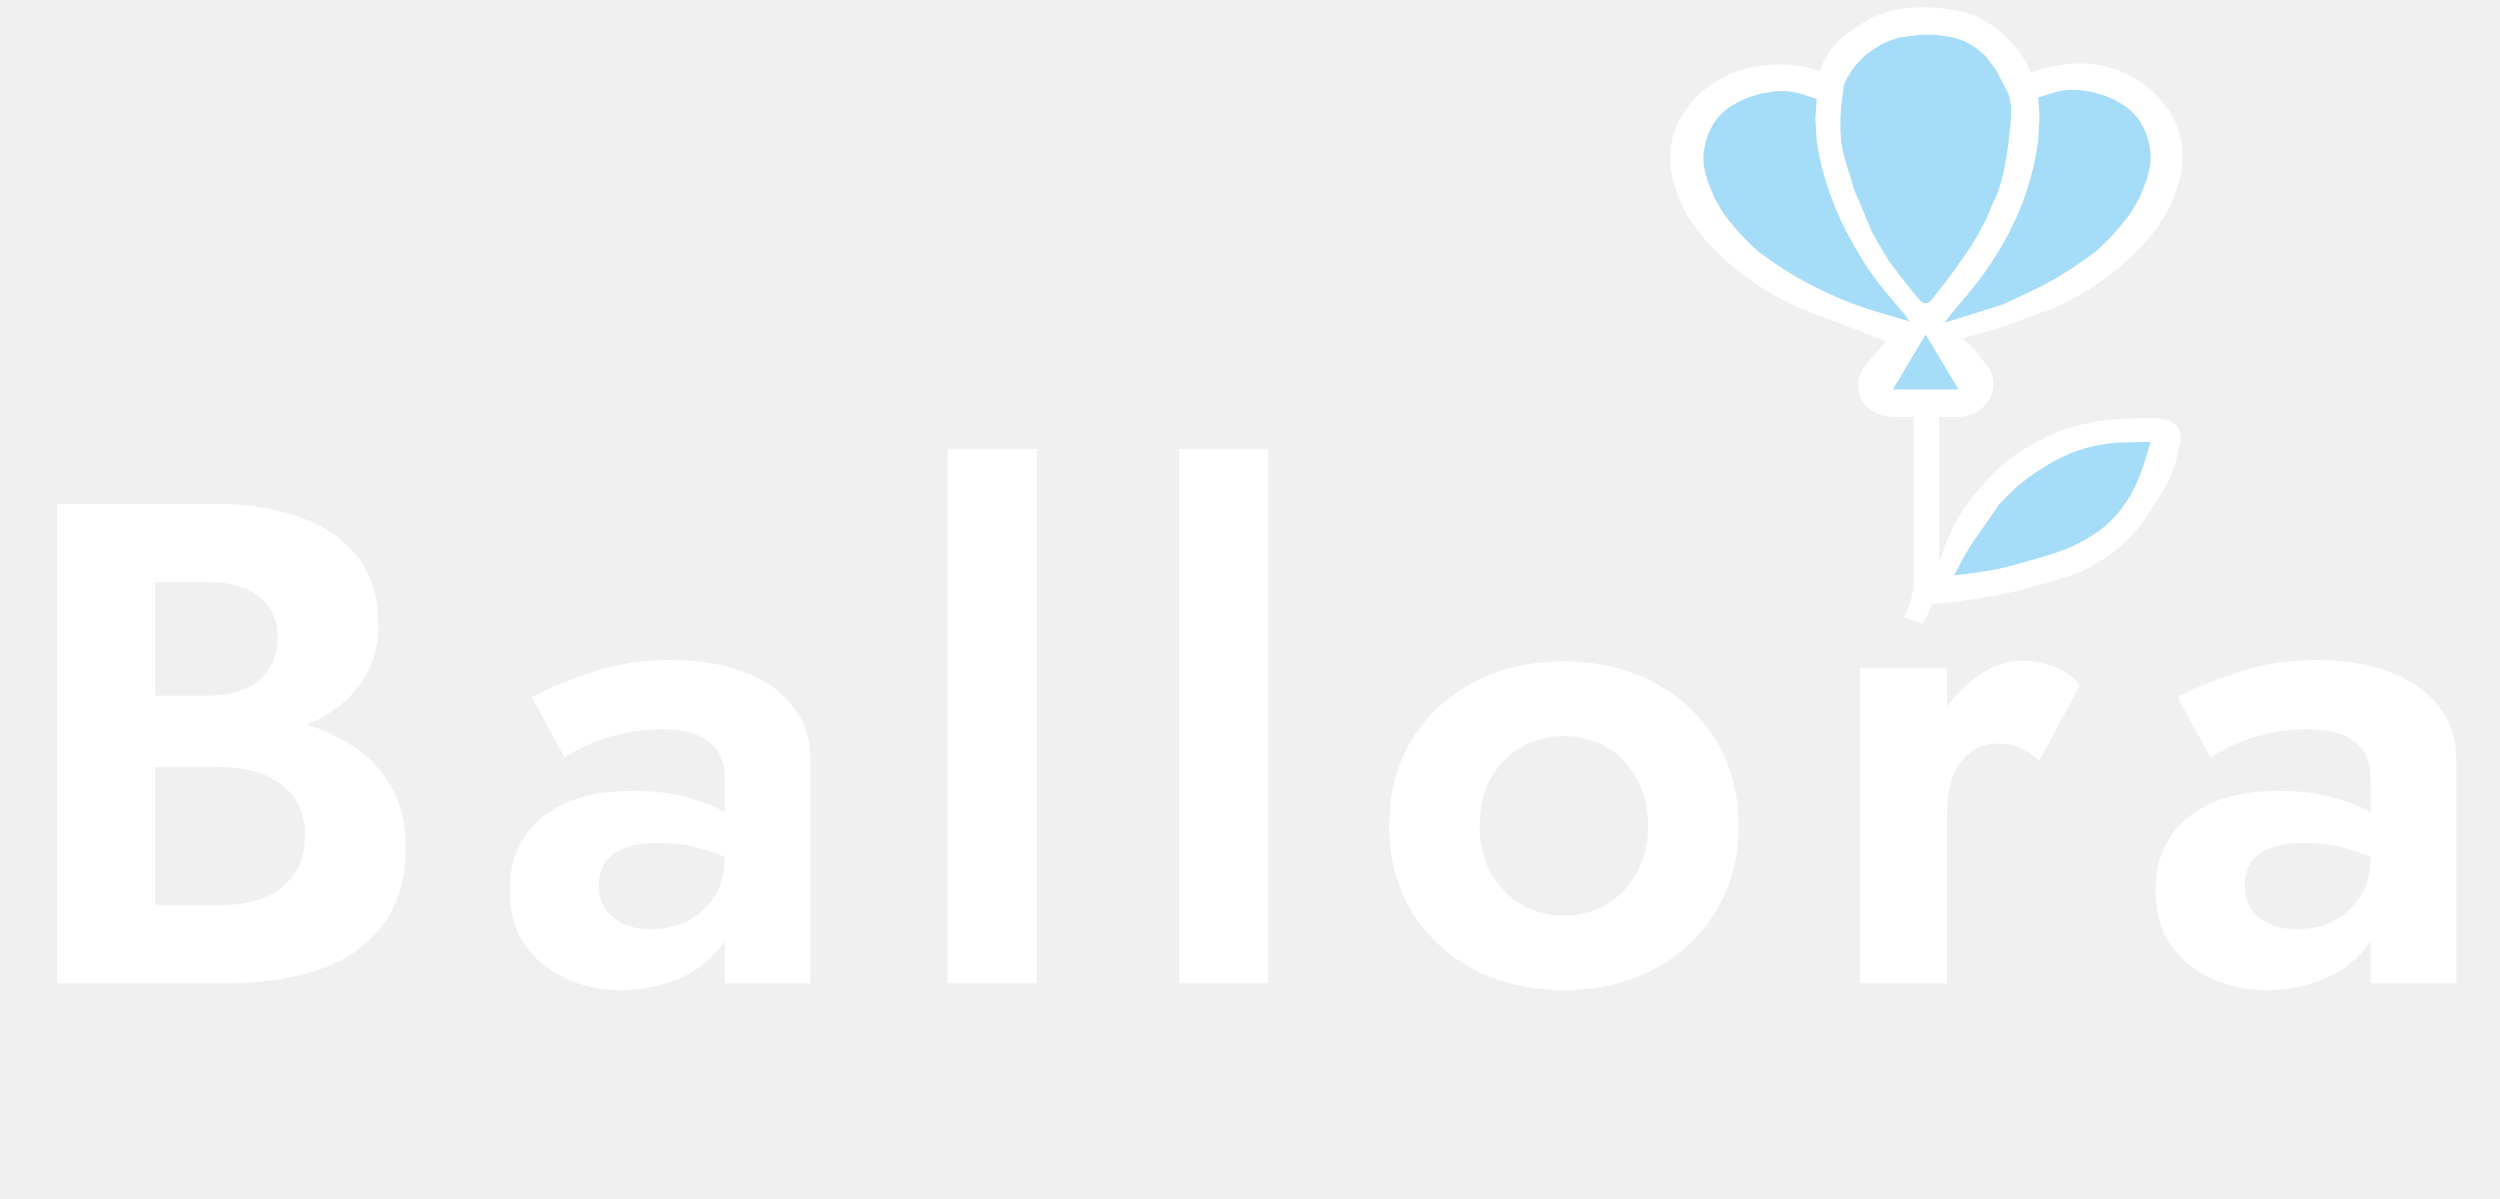
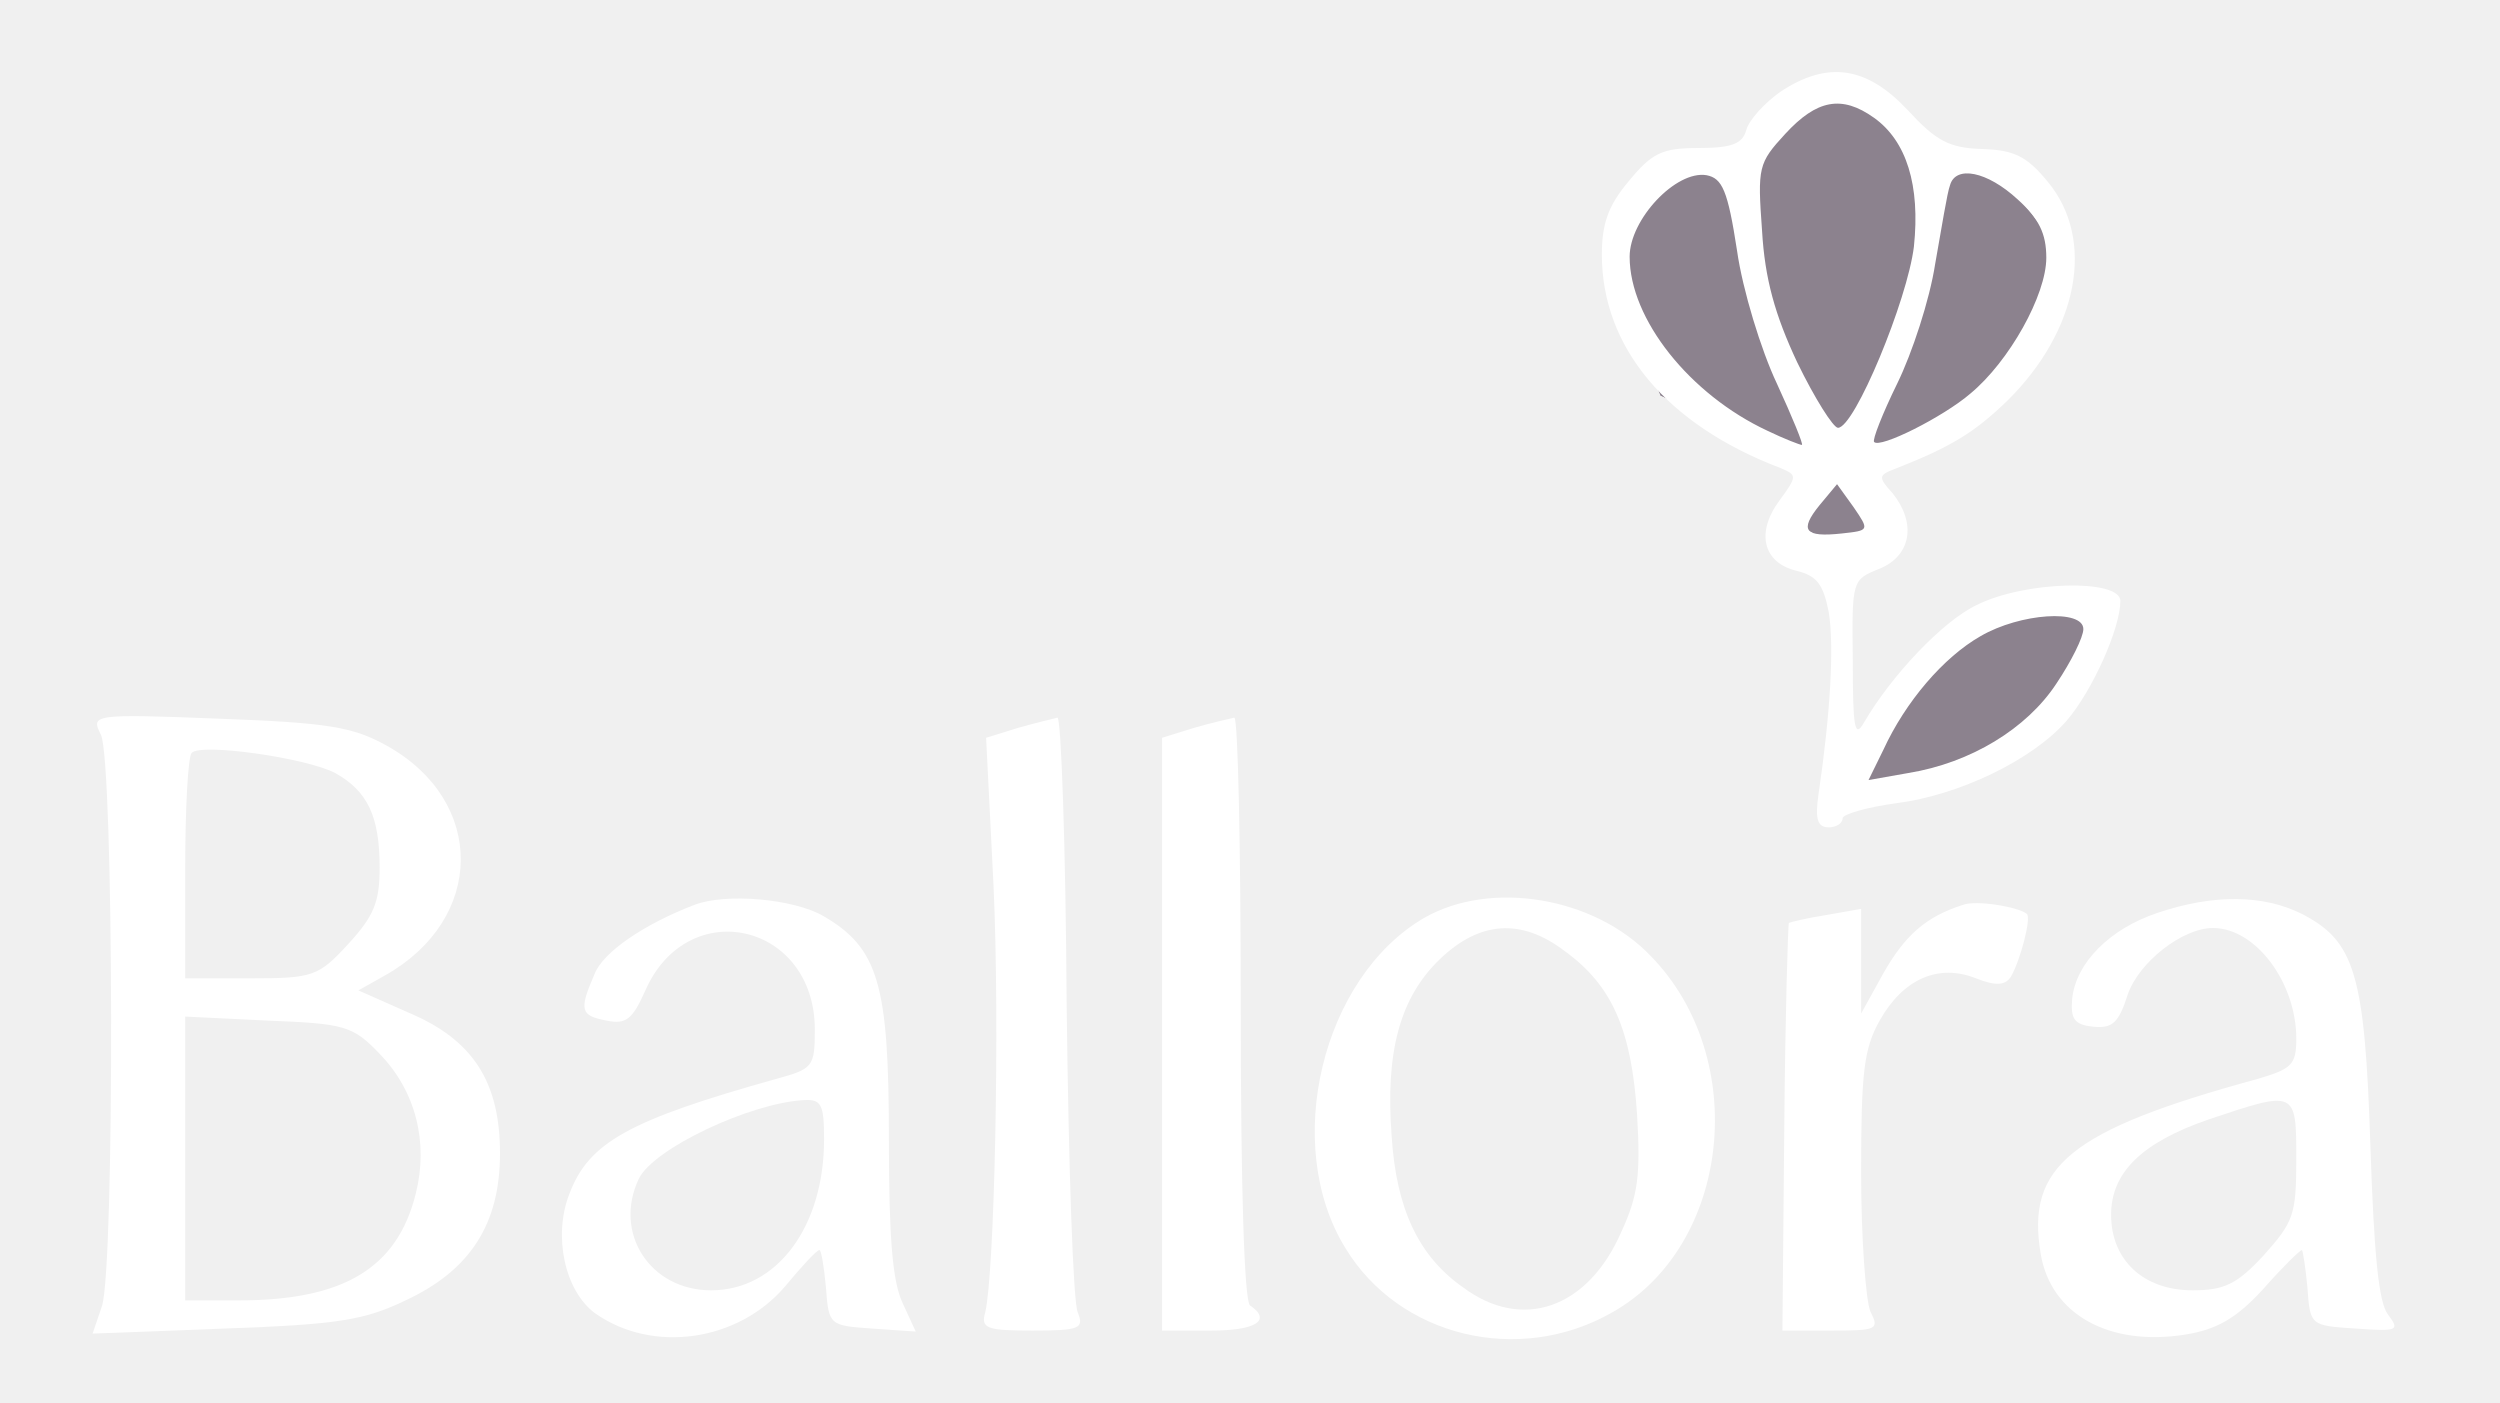
- <svg xmlns="http://www.w3.org/2000/svg" width="146" height="70" viewBox="0 0 146 70" fill="none">
-   <path d="M7.615 43.227V40.627H12.134C12.961 40.627 13.681 40.493 14.294 40.227C14.908 39.96 15.374 39.573 15.694 39.067C16.041 38.56 16.215 37.96 16.215 37.267C16.215 36.2 15.841 35.387 15.095 34.827C14.374 34.267 13.388 33.987 12.134 33.987H9.055V52.867H12.735C13.694 52.867 14.561 52.733 15.335 52.467C16.108 52.173 16.708 51.72 17.134 51.107C17.588 50.493 17.814 49.707 17.814 48.747C17.814 48.053 17.681 47.467 17.415 46.987C17.174 46.48 16.814 46.067 16.334 45.747C15.881 45.4 15.348 45.16 14.735 45.027C14.121 44.867 13.454 44.787 12.735 44.787H7.615V41.667H13.255C14.614 41.667 15.908 41.813 17.134 42.107C18.388 42.4 19.508 42.867 20.494 43.507C21.481 44.12 22.255 44.92 22.814 45.907C23.401 46.893 23.695 48.08 23.695 49.467C23.695 51.307 23.255 52.813 22.375 53.987C21.521 55.16 20.308 56.027 18.735 56.587C17.161 57.147 15.335 57.427 13.255 57.427H3.335V29.427H12.655C14.521 29.427 16.161 29.693 17.575 30.227C18.988 30.733 20.095 31.507 20.895 32.547C21.695 33.587 22.095 34.907 22.095 36.507C22.095 37.92 21.695 39.133 20.895 40.147C20.095 41.16 18.988 41.933 17.575 42.467C16.161 42.973 14.521 43.227 12.655 43.227H7.615ZM34.969 51.707C34.969 52.24 35.102 52.707 35.369 53.107C35.636 53.48 35.996 53.773 36.449 53.987C36.929 54.173 37.449 54.267 38.009 54.267C38.809 54.267 39.529 54.107 40.169 53.787C40.809 53.44 41.329 52.96 41.729 52.347C42.129 51.707 42.329 50.947 42.329 50.067L42.969 52.467C42.969 53.64 42.636 54.627 41.969 55.427C41.329 56.227 40.489 56.827 39.449 57.227C38.436 57.627 37.369 57.827 36.249 57.827C35.102 57.827 34.036 57.6 33.049 57.147C32.062 56.693 31.262 56.04 30.649 55.187C30.062 54.307 29.769 53.24 29.769 51.987C29.769 50.2 30.396 48.787 31.649 47.747C32.902 46.707 34.676 46.187 36.969 46.187C38.142 46.187 39.169 46.307 40.049 46.547C40.956 46.787 41.716 47.08 42.329 47.427C42.942 47.773 43.382 48.107 43.649 48.427V50.827C42.929 50.293 42.116 49.893 41.209 49.627C40.329 49.36 39.396 49.227 38.409 49.227C37.609 49.227 36.956 49.333 36.449 49.547C35.942 49.733 35.569 50.013 35.329 50.387C35.089 50.733 34.969 51.173 34.969 51.707ZM32.969 44.227L31.049 40.707C32.009 40.2 33.182 39.72 34.569 39.267C35.956 38.787 37.502 38.547 39.209 38.547C40.782 38.547 42.182 38.773 43.409 39.227C44.636 39.68 45.596 40.347 46.289 41.227C46.982 42.08 47.329 43.133 47.329 44.387V57.427H42.329V45.467C42.329 44.96 42.249 44.533 42.089 44.187C41.929 43.813 41.676 43.507 41.329 43.267C41.009 43.027 40.622 42.853 40.169 42.747C39.716 42.64 39.209 42.587 38.649 42.587C37.796 42.587 36.982 42.68 36.209 42.867C35.436 43.053 34.769 43.28 34.209 43.547C33.649 43.813 33.236 44.04 32.969 44.227ZM55.348 26.227H60.548V57.427H55.348V26.227ZM68.861 26.227H74.061V57.427H68.861V26.227ZM81.133 48.227C81.133 46.307 81.573 44.627 82.453 43.187C83.36 41.747 84.573 40.627 86.093 39.827C87.64 39.027 89.387 38.627 91.333 38.627C93.28 38.627 95.013 39.027 96.533 39.827C98.08 40.627 99.293 41.747 100.173 43.187C101.08 44.627 101.533 46.307 101.533 48.227C101.533 50.12 101.08 51.8 100.173 53.267C99.293 54.707 98.08 55.827 96.533 56.627C95.013 57.427 93.28 57.827 91.333 57.827C89.387 57.827 87.64 57.427 86.093 56.627C84.573 55.827 83.36 54.707 82.453 53.267C81.573 51.8 81.133 50.12 81.133 48.227ZM86.413 48.227C86.413 49.267 86.627 50.187 87.053 50.987C87.507 51.76 88.107 52.373 88.853 52.827C89.6 53.253 90.427 53.467 91.333 53.467C92.24 53.467 93.067 53.253 93.813 52.827C94.56 52.373 95.147 51.76 95.573 50.987C96.027 50.187 96.253 49.267 96.253 48.227C96.253 47.187 96.027 46.267 95.573 45.467C95.147 44.667 94.56 44.053 93.813 43.627C93.067 43.2 92.24 42.987 91.333 42.987C90.427 42.987 89.6 43.2 88.853 43.627C88.107 44.053 87.507 44.667 87.053 45.467C86.627 46.267 86.413 47.187 86.413 48.227ZM113.7 39.027V57.427H108.62V39.027H113.7ZM119.1 44.427C118.753 44.107 118.393 43.867 118.02 43.707C117.673 43.52 117.233 43.427 116.7 43.427C116.06 43.427 115.513 43.6 115.06 43.947C114.607 44.293 114.26 44.787 114.02 45.427C113.807 46.04 113.7 46.787 113.7 47.667L112.26 46.227C112.26 44.76 112.54 43.467 113.1 42.347C113.66 41.2 114.393 40.293 115.3 39.627C116.207 38.933 117.14 38.587 118.1 38.587C118.767 38.587 119.393 38.707 119.98 38.947C120.593 39.187 121.087 39.547 121.46 40.027L119.1 44.427ZM131.086 51.707C131.086 52.24 131.219 52.707 131.486 53.107C131.753 53.48 132.113 53.773 132.566 53.987C133.046 54.173 133.566 54.267 134.126 54.267C134.926 54.267 135.646 54.107 136.286 53.787C136.926 53.44 137.446 52.96 137.846 52.347C138.246 51.707 138.446 50.947 138.446 50.067L139.086 52.467C139.086 53.64 138.753 54.627 138.086 55.427C137.446 56.227 136.606 56.827 135.566 57.227C134.553 57.627 133.486 57.827 132.366 57.827C131.219 57.827 130.153 57.6 129.166 57.147C128.179 56.693 127.379 56.04 126.766 55.187C126.179 54.307 125.886 53.24 125.886 51.987C125.886 50.2 126.513 48.787 127.766 47.747C129.019 46.707 130.793 46.187 133.086 46.187C134.259 46.187 135.286 46.307 136.166 46.547C137.073 46.787 137.833 47.08 138.446 47.427C139.059 47.773 139.499 48.107 139.766 48.427V50.827C139.046 50.293 138.233 49.893 137.326 49.627C136.446 49.36 135.513 49.227 134.526 49.227C133.726 49.227 133.073 49.333 132.566 49.547C132.059 49.733 131.686 50.013 131.446 50.387C131.206 50.733 131.086 51.173 131.086 51.707ZM129.086 44.227L127.166 40.707C128.126 40.2 129.299 39.72 130.686 39.267C132.073 38.787 133.619 38.547 135.326 38.547C136.899 38.547 138.299 38.773 139.526 39.227C140.753 39.68 141.713 40.347 142.406 41.227C143.099 42.08 143.446 43.133 143.446 44.387V57.427H138.446V45.467C138.446 44.96 138.366 44.533 138.206 44.187C138.046 43.813 137.793 43.507 137.446 43.267C137.126 43.027 136.739 42.853 136.286 42.747C135.833 42.64 135.326 42.587 134.766 42.587C133.913 42.587 133.099 42.68 132.326 42.867C131.553 43.053 130.886 43.28 130.326 43.547C129.766 43.813 129.353 44.04 129.086 44.227Z" fill="white" />
-   <path d="M110.797 18.083L109.452 16.478L108.966 15.742C108.184 14.554 107.524 13.29 106.998 11.969L106.888 11.663C106.487 10.544 106.18 9.393 105.969 8.223L105.877 6.846C105.833 6.189 105.895 5.528 106.06 4.89L106.15 4.542C106.343 3.797 106.715 3.111 107.234 2.543C107.498 2.254 107.796 2 108.122 1.785L108.732 1.384C109.157 1.104 109.618 0.883 110.103 0.727C110.564 0.578 111.042 0.49 111.526 0.464L112.222 0.427C113.168 0.427 114.109 0.551 115.023 0.796L115.071 0.809L115.15 0.841C115.727 1.073 116.262 1.398 116.734 1.803L117.104 2.133C117.54 2.522 117.917 2.974 118.222 3.474C118.443 3.836 118.624 4.222 118.762 4.623L118.771 4.647C118.994 5.294 119.108 5.974 119.108 6.658V7.443C119.108 8.668 118.9 9.884 118.494 11.039L118.277 11.656C117.883 12.777 117.353 13.847 116.701 14.841L116.405 15.291C115.886 16.081 115.309 16.832 114.678 17.537L114.122 18.16L113.647 18.771L112.362 17.941L112.388 17.908L111.351 18.695L110.797 18.083Z" fill="white" />
-   <path d="M101.191 4.266L101.24 4.247C101.752 4.044 102.289 3.908 102.836 3.842L103.278 3.789L103.674 3.771C104.562 3.732 105.45 3.868 106.286 4.171L105.89 5.776C105.369 5.525 104.798 5.394 104.22 5.394H103.987C103.159 5.394 102.344 5.606 101.621 6.008L101.203 6.241C100.848 6.439 100.532 6.7 100.27 7.011C99.857 7.502 99.593 8.102 99.511 8.739L99.508 8.763C99.437 9.311 99.499 9.869 99.69 10.388L99.906 10.977C100.147 11.632 100.501 12.24 100.951 12.774L101.24 13.117C101.752 13.723 102.346 14.256 103.005 14.698L104.121 15.448C105.14 16.133 106.225 16.712 107.36 17.177L108.265 17.547L111.352 18.694L110.243 19.993L108.74 19.382L105.336 18.082L105.108 17.983C104.207 17.591 103.343 17.117 102.529 16.567L102.389 16.472C101.716 16.018 101.085 15.506 100.501 14.942L100.103 14.557C99.635 14.106 99.219 13.605 98.86 13.064L98.706 12.831C98.326 12.258 98.032 11.633 97.834 10.975L97.767 10.754C97.642 10.342 97.569 9.915 97.55 9.485L97.544 9.362C97.515 8.711 97.624 8.062 97.863 7.456C98.042 7.001 98.292 6.578 98.604 6.202L98.737 6.041C98.967 5.763 99.222 5.507 99.499 5.275L99.511 5.265C100.014 4.844 100.581 4.507 101.191 4.266Z" fill="white" />
-   <path d="M123.907 4.185L123.877 4.173C123.377 3.969 122.852 3.832 122.315 3.765L121.895 3.713C120.783 3.662 119.671 3.845 118.633 4.248L119.029 5.7L119.418 5.574C119.941 5.404 120.486 5.318 121.035 5.318H121.072C121.963 5.318 122.839 5.552 123.612 5.996L123.893 6.157C124.246 6.36 124.56 6.626 124.818 6.943C125.215 7.429 125.467 8.018 125.545 8.641L125.552 8.691C125.62 9.237 125.56 9.792 125.375 10.311L125.168 10.892C124.932 11.553 124.584 12.169 124.14 12.712L123.669 13.287C123.306 13.732 122.908 14.147 122.466 14.514C122.143 14.784 121.755 15.098 121.435 15.331C120.769 15.814 120.385 16.077 119.662 16.477C118.69 17.015 118.088 17.216 117.05 17.624C115.746 18.136 113.567 18.77 113.567 18.77L114.596 19.764L116.753 19.153L119.899 18.006L120.108 17.913C120.99 17.517 121.834 17.04 122.627 16.487L122.746 16.404C123.405 15.944 124.024 15.428 124.593 14.86L124.964 14.491C125.424 14.033 125.833 13.527 126.184 12.981L126.323 12.765C126.695 12.185 126.982 11.556 127.176 10.895L127.239 10.68C127.36 10.266 127.431 9.839 127.45 9.408L127.455 9.276C127.484 8.631 127.379 7.988 127.149 7.385C126.973 6.927 126.728 6.499 126.42 6.116L126.302 5.969C126.076 5.688 125.825 5.428 125.553 5.193C125.063 4.77 124.506 4.429 123.907 4.185Z" fill="white" />
-   <path d="M109.61 20.529L112.222 17.778H112.697L115.388 20.529L116.048 21.363C116.287 21.665 116.417 22.038 116.417 22.423C116.417 22.734 116.332 23.04 116.171 23.306L116.132 23.371C115.956 23.663 115.707 23.904 115.41 24.072L115.388 24.084C115.077 24.259 114.726 24.351 114.369 24.351H113.568H111.826H110.605C110.263 24.351 109.925 24.274 109.617 24.125L109.432 24.036C109.136 23.893 108.89 23.663 108.728 23.376C108.58 23.114 108.508 22.816 108.521 22.516L108.523 22.448C108.54 22.046 108.686 21.66 108.94 21.349L109.61 20.529Z" fill="white" />
-   <path d="M112.458 19.536L114.378 22.746H110.539L112.458 19.536Z" fill="#A5DCF7" />
-   <path d="M112.301 36.427L112.856 35.28L113.014 34.286L113.369 33.021L113.251 32.529V28.783V24.273H111.747V28.936V31.229V32.529V33.522V34.363L111.589 35.127L111.193 36.044L112.301 36.427Z" fill="white" />
-   <path d="M114.681 29.732C114.92 29.381 115.163 29.051 115.39 28.784C116.558 27.409 117.34 26.662 118.952 25.803C120.134 25.173 120.878 24.931 122.197 24.656C123.023 24.484 124.143 24.435 124.937 24.423C125.591 24.414 126.279 24.371 126.867 24.656C127.303 24.867 127.431 25.407 127.32 25.878L127.095 26.83C126.944 27.466 126.69 28.073 126.344 28.626L125.576 29.853C125.068 30.664 124.437 31.391 123.706 32.009C122.763 32.806 121.67 33.409 120.485 33.76C119.604 34.02 118.563 34.318 117.765 34.517C115.786 35.009 112.857 35.281 112.857 35.281C113.03 33.31 113.564 31.365 114.681 29.732Z" fill="white" />
-   <path d="M123.991 25.841L125.602 25.802L125.347 26.64C125.253 26.948 125.157 27.255 125.044 27.555C124.894 27.955 124.658 28.535 124.414 28.936C123.541 30.376 122.7 31.066 121.169 31.841C120.861 31.996 120.47 32.144 120.101 32.267C119.344 32.519 118.574 32.73 117.806 32.945C117.447 33.046 117.061 33.147 116.737 33.217C115.73 33.433 114.125 33.599 114.125 33.599C114.125 33.599 114.408 33.036 114.6 32.681L114.61 32.663C114.911 32.11 115.26 31.585 115.629 31.076L116.737 29.471C116.946 29.233 117.254 28.929 117.548 28.65C118.105 28.119 118.73 27.666 119.39 27.268L119.665 27.102C120.086 26.848 120.529 26.629 120.987 26.448C121.945 26.072 122.962 25.866 123.991 25.841Z" fill="#A5DCF7" />
-   <path d="M112.145 2.032H113.015L114.044 2.185L114.757 2.414L115.39 2.796L115.944 3.255L116.577 4.096L116.973 4.86L117.289 5.471L117.448 6.159V6.847L117.369 7.612L117.289 8.376C117.289 8.376 117.149 9.504 116.973 10.21C116.868 10.633 116.656 11.28 116.656 11.28L116.34 11.968L116.023 12.733C116.023 12.733 115.789 13.202 115.627 13.497C115.113 14.433 114.747 14.918 114.123 15.79C113.715 16.361 113.116 17.117 112.76 17.561C112.604 17.755 112.313 17.759 112.152 17.57C111.935 17.316 111.646 16.974 111.432 16.707C110.985 16.151 110.324 15.255 110.324 15.255C110.324 15.255 109.981 14.699 109.77 14.338C109.58 14.012 109.295 13.497 109.295 13.497L108.662 11.968L108.266 11.051L108.029 10.21C108.029 10.21 107.658 9.155 107.554 8.452C107.47 7.89 107.475 7 107.475 7C107.475 7 107.508 6.347 107.554 5.93C107.6 5.51 107.712 4.86 107.712 4.86C107.712 4.86 108.012 4.277 108.266 3.943C108.487 3.653 108.899 3.255 108.899 3.255C108.899 3.255 109.583 2.721 110.087 2.49C110.414 2.341 110.957 2.185 110.957 2.185L112.145 2.032Z" fill="#A5DCF7" />
-   <path d="M119.873 5.429L119.03 5.701L119.109 6.847L119.03 8.223L118.977 8.563C118.854 9.355 118.673 10.136 118.436 10.9C118.042 12.168 117.495 13.383 116.806 14.519L116.656 14.767C116.181 15.55 115.65 16.297 115.065 17.002L114.993 17.09L113.964 18.313L113.568 18.848L116.972 17.778L118.578 17.021C119.668 16.507 120.71 15.896 121.691 15.195L122.354 14.72L122.508 14.581C123.248 13.912 123.913 13.164 124.491 12.351L124.966 11.51L125.362 10.516L125.494 10.006C125.564 9.736 125.599 9.458 125.599 9.179C125.599 8.899 125.564 8.621 125.494 8.351L125.449 8.176C125.391 7.953 125.312 7.736 125.213 7.529L125.181 7.463C124.987 7.057 124.711 6.696 124.369 6.403C124.24 6.292 124.102 6.191 123.956 6.101L123.848 6.035C123.487 5.813 123.098 5.64 122.692 5.519L122.275 5.395L121.738 5.301C121.516 5.262 121.291 5.242 121.065 5.242C120.661 5.242 120.258 5.305 119.873 5.429Z" fill="#A5DCF7" />
-   <path d="M105.248 5.505L106.096 5.775L106.016 6.915L106.096 8.283C106.255 9.294 106.506 10.289 106.848 11.254L106.871 11.32C107.222 12.311 107.661 13.268 108.183 14.18L108.463 14.668C108.955 15.527 109.523 16.341 110.159 17.099L111.195 18.316L111.514 18.771L109.593 18.204C108.644 17.924 107.717 17.574 106.819 17.156L106.533 17.023C105.447 16.518 104.408 15.916 103.43 15.224L102.749 14.743L102.592 14.602C101.849 13.938 101.181 13.195 100.598 12.387L100.12 11.551L99.722 10.563L99.588 10.055C99.518 9.787 99.483 9.511 99.483 9.233C99.483 8.956 99.518 8.679 99.588 8.411L99.634 8.238C99.692 8.015 99.772 7.799 99.872 7.591L99.901 7.531C100.098 7.125 100.377 6.764 100.722 6.472C100.852 6.362 100.99 6.263 101.135 6.174L101.247 6.107C101.61 5.886 101.999 5.714 102.406 5.595L102.829 5.471L103.369 5.377C103.593 5.338 103.82 5.319 104.047 5.319C104.454 5.319 104.859 5.382 105.248 5.505Z" fill="#A5DCF7" />
+ <svg xmlns="http://www.w3.org/2000/svg" width="180" height="101" viewBox="0 0 180 101" fill="none">
+   <g id="Group-427319286 1">
+     <path id="Vector 31" d="M140.25 46.527L146.5 43.587L149.18 43.587L150.216 42.734L150.836 43.587L150.836 44.353C150.895 45.457 149.783 48.396 149.75 48.701C149.717 49.006 147.97 50.395 147 51.69L140.25 55.766L134.144 56.853L134.144 54.814L140.25 46.527Z" fill="#8C828E" />
+     <path id="Vector 26" d="M125.5 18.266L126.75 10.658L129 7.668L131.25 7.125H132.25L134.75 7.668C135.583 8.303 137.3 9.625 137.5 9.842C137.7 10.06 138.417 13.375 138.75 15.005L136.25 23.973L132.75 31.581L130 28.321L125.5 18.266Z" fill="#8C828E" />
+     <path id="Vector 27" d="M133.5 22.885L134.75 15.277L137 12.288L139.25 11.744H140.25L142.75 12.288C143.75 13.375 144.5 13.375 145.5 14.461C146.5 15.549 147.917 17.451 148.25 19.081L144.25 28.592L134.75 32.94V30.766L133.5 22.885Z" fill="#8C828E" />
+     <path id="Vector 28" d="M130.5 22.628L129.229 14.824L126.941 11.759L124.653 11.201H123.636L121.093 11.759C120.076 12.873 119.314 12.873 118.297 13.988C117.28 15.103 115.839 17.054 115.5 18.726L119.568 28.481L129.229 32.94L133.75 32.125L130.5 22.628Z" fill="#8C828E" />
+     <path id="Vector 29" d="M130.5 22.628L129.229 14.824L126.941 11.759L124.653 11.201H123.636L121.093 11.759C120.076 12.873 119.314 12.873 118.297 13.988C117.28 15.103 115.839 17.054 115.5 18.726L119.568 28.481L129.229 32.94L133.75 32.125L130.5 22.628Z" fill="#8C828E" />
+     <path id="Vector 30" d="M135.416 38.646L135.417 36.291L133.098 34.835L130.778 34.57H129.747L130.5 35.929C129.469 36.459 131.031 35.762 130.001 36.291C128.97 36.821 130.344 37.309 130.001 38.103L130.5 38.375V38.646L132.751 39.19L135.416 38.646Z" fill="#8C828E" />
+     <g id="Group">
+       <path id="Vector" d="M128.201 6.599C127.067 7.396 125.934 8.628 125.734 9.353C125.467 10.367 124.667 10.657 122.267 10.657C119.667 10.657 118.934 11.02 117.267 13.049C115.801 14.788 115.334 16.092 115.334 18.338C115.334 25.005 120.001 30.585 128.201 33.701C129.401 34.208 129.401 34.281 128.134 36.02C126.401 38.338 126.934 40.512 129.334 41.092C130.801 41.454 131.267 42.034 131.667 44.063C132.067 46.454 131.801 51.309 130.934 57.179C130.667 58.991 130.867 59.57 131.667 59.57C132.201 59.57 132.667 59.281 132.667 58.918C132.667 58.628 134.401 58.121 136.534 57.831C141.067 57.252 146.334 54.715 148.801 51.889C150.667 49.715 152.667 45.222 152.667 43.266C152.667 41.672 145.801 41.817 142.334 43.556C139.867 44.715 136.134 48.701 134.201 52.034C133.534 53.194 133.401 52.396 133.401 47.614C133.334 41.744 133.334 41.744 135.334 40.947C137.601 40.005 138.001 37.686 136.267 35.512C135.201 34.353 135.267 34.208 136.401 33.773C140.467 32.179 142.134 31.165 144.534 28.846C149.667 23.773 150.867 17.252 147.467 13.121C145.934 11.237 145.001 10.802 142.734 10.73C140.334 10.657 139.401 10.15 137.334 7.904C134.401 4.788 131.601 4.353 128.201 6.599ZM134.934 8.483C137.267 10.15 138.267 13.338 137.801 17.759C137.334 21.599 133.534 30.802 132.334 30.802C132.001 30.802 130.667 28.701 129.401 26.092C127.801 22.686 127.067 20.078 126.867 16.599C126.534 12.034 126.601 11.744 128.534 9.643C130.801 7.179 132.601 6.817 134.934 8.483ZM125.067 18.049C125.467 20.875 126.801 25.223 127.934 27.614C129.067 30.078 129.867 32.034 129.734 32.034C129.601 32.034 128.467 31.599 127.267 31.02C121.667 28.411 117.334 22.976 117.334 18.483C117.334 15.802 120.667 12.252 122.867 12.614C124.001 12.831 124.401 13.701 125.067 18.049ZM145.267 14.353C146.801 15.73 147.334 16.817 147.334 18.556C147.334 21.237 144.667 26.02 141.867 28.338C139.934 30.005 135.334 32.324 134.934 31.817C134.801 31.672 135.534 29.788 136.601 27.614C137.667 25.44 138.934 21.599 139.334 18.991C139.801 16.382 140.201 13.846 140.401 13.338C140.801 11.889 143.067 12.324 145.267 14.353ZM132.601 38.411C129.934 38.701 129.534 38.194 131.001 36.382L132.267 34.86L133.467 36.527C134.601 38.194 134.601 38.194 132.601 38.411ZM150.001 45.295C150.001 45.875 149.134 47.614 148.067 49.208C145.934 52.469 141.867 54.933 137.401 55.657L134.534 56.164L135.601 53.991C137.201 50.512 139.934 47.324 142.601 45.802C145.467 44.136 150.001 43.846 150.001 45.295Z" fill="white" />
+       <path id="Vector_2" d="M7.267 52.904C8.2 54.86 8.267 91.309 7.334 94.063L6.667 96.019L16.134 95.657C24.2 95.367 26.2 95.078 29.2 93.628C33.867 91.454 36 88.121 36 83.049C36 77.904 34.067 74.86 29.4 72.904L25.8 71.309L27.734 70.222C34.934 66.165 35 57.686 27.867 53.701C25.4 52.324 23.6 52.034 15.734 51.744C6.6 51.382 6.534 51.454 7.267 52.904ZM24.134 55.657C26.467 56.962 27.334 58.773 27.334 62.469C27.334 64.933 26.934 65.947 25.067 67.976C22.934 70.295 22.534 70.44 18.067 70.44H13.334V62.614C13.334 58.266 13.534 54.498 13.8 54.208C14.467 53.483 22.067 54.57 24.134 55.657ZM27.334 75.875C29.934 78.556 30.867 82.251 29.934 85.947C28.6 91.309 24.734 93.628 17.2 93.628H13.334V83.411V73.193L19.267 73.483C24.8 73.701 25.4 73.846 27.334 75.875Z" fill="white" />
+       <path id="Vector_3" d="M73.334 52.396L71 53.121L71.534 63.773C72 73.845 71.6 91.744 70.934 94.497C70.6 95.657 71.067 95.802 74.334 95.802C77.734 95.802 78.067 95.657 77.6 94.497C77.267 93.845 76.934 83.918 76.8 72.396C76.734 60.947 76.4 51.599 76.134 51.671C75.867 51.744 74.6 52.034 73.334 52.396Z" fill="white" />
+       <path id="Vector_4" d="M86 52.396L83.667 53.121V74.425V95.802H87.2C90.4 95.802 91.6 95.077 90 93.99C89.6 93.7 89.334 85.802 89.334 72.541C89.334 61.019 89.134 51.599 88.867 51.671C88.534 51.744 87.267 52.034 86 52.396Z" fill="white" />
+       <path id="Vector_5" d="M50 65.15C46.4 66.526 43.4 68.555 42.8 70.15C41.667 72.758 41.8 73.121 43.667 73.483C45.067 73.773 45.533 73.41 46.467 71.309C49.533 64.353 58.667 66.454 58.667 74.135C58.667 76.816 58.533 76.961 55.867 77.686C45.267 80.657 42.4 82.251 41 85.947C39.8 88.99 40.667 92.976 42.867 94.57C47 97.469 53.133 96.599 56.533 92.613C57.733 91.164 58.8 90.005 59 90.005C59.133 90.005 59.333 91.237 59.467 92.686C59.667 95.439 59.733 95.439 62.8 95.657L65.933 95.874L65 93.845C64.267 92.323 64 89.208 64 82.034C64 70.874 63.267 68.266 59.267 65.947C57.133 64.715 52.267 64.28 50 65.15ZM59.333 82.034C59.333 88.338 55.933 92.903 51.2 92.903C46.8 92.903 44.133 88.773 46 84.86C47.067 82.686 54 79.425 57.867 79.208C59.133 79.135 59.333 79.498 59.333 82.034Z" fill="white" />
+       <path id="Vector_6" d="M102.533 66.092C95.2 70.367 92.267 82.396 96.867 89.86C100.733 96.237 109.333 98.338 116.067 94.498C124.6 89.715 126.067 76.237 118.867 68.846C114.8 64.57 107.333 63.338 102.533 66.092ZM112.667 68.483C116.067 70.947 117.467 74.135 117.867 80.222C118.133 84.643 117.933 86.092 116.733 88.701C114.333 94.208 109.6 95.874 105.333 92.686C102.133 90.44 100.533 87.034 100.2 81.817C99.733 75.73 100.8 71.817 103.667 69.063C106.533 66.309 109.533 66.092 112.667 68.483Z" fill="white" />
+       <path id="Vector_7" d="M141.334 65.15C138.601 66.019 137.134 67.396 135.601 70.077L134.001 72.976V69.208V65.439L131.534 65.874C130.134 66.092 128.934 66.382 128.801 66.454C128.734 66.526 128.534 73.193 128.467 81.237L128.334 95.802H131.867C135.134 95.802 135.334 95.729 134.667 94.425C134.334 93.628 134.001 89.135 134.001 84.425C134.001 77.179 134.201 75.512 135.334 73.483C137.001 70.512 139.534 69.353 142.267 70.439C143.734 71.019 144.401 70.947 144.801 70.294C145.467 69.135 146.267 66.092 145.934 65.802C145.334 65.294 142.267 64.787 141.334 65.15Z" fill="white" />
+       <path id="Vector_8" d="M155.333 65.729C151.867 66.889 149.467 69.352 149.2 71.889C149.067 73.338 149.333 73.773 150.667 73.918C152.067 74.063 152.533 73.7 153.2 71.599C154 69.28 157.133 66.816 159.333 66.816C162.4 66.816 165.333 70.729 165.333 74.787C165.333 76.671 165 76.961 162.533 77.686C149 81.381 145.867 83.99 146.933 90.294C147.667 94.642 151.867 96.961 157.333 96.091C159.6 95.729 161 94.932 162.933 92.831C164.333 91.237 165.6 90.005 165.733 90.005C165.8 90.005 166 91.237 166.133 92.686C166.333 95.439 166.333 95.439 169.6 95.657C172.667 95.874 172.8 95.802 171.933 94.642C171.267 93.773 170.933 90.439 170.667 82.468C170.267 70.077 169.533 67.758 165.733 65.802C163 64.425 159.4 64.352 155.333 65.729ZM165.333 83.483C165.333 87.468 165.133 87.976 163 90.367C161.067 92.468 160.133 92.903 157.867 92.903C154.333 92.903 152 90.729 152 87.468C152 84.425 154.2 82.251 159.067 80.584C165.333 78.483 165.333 78.483 165.333 83.483Z" fill="white" />
+     </g>
+   </g>
</svg>
